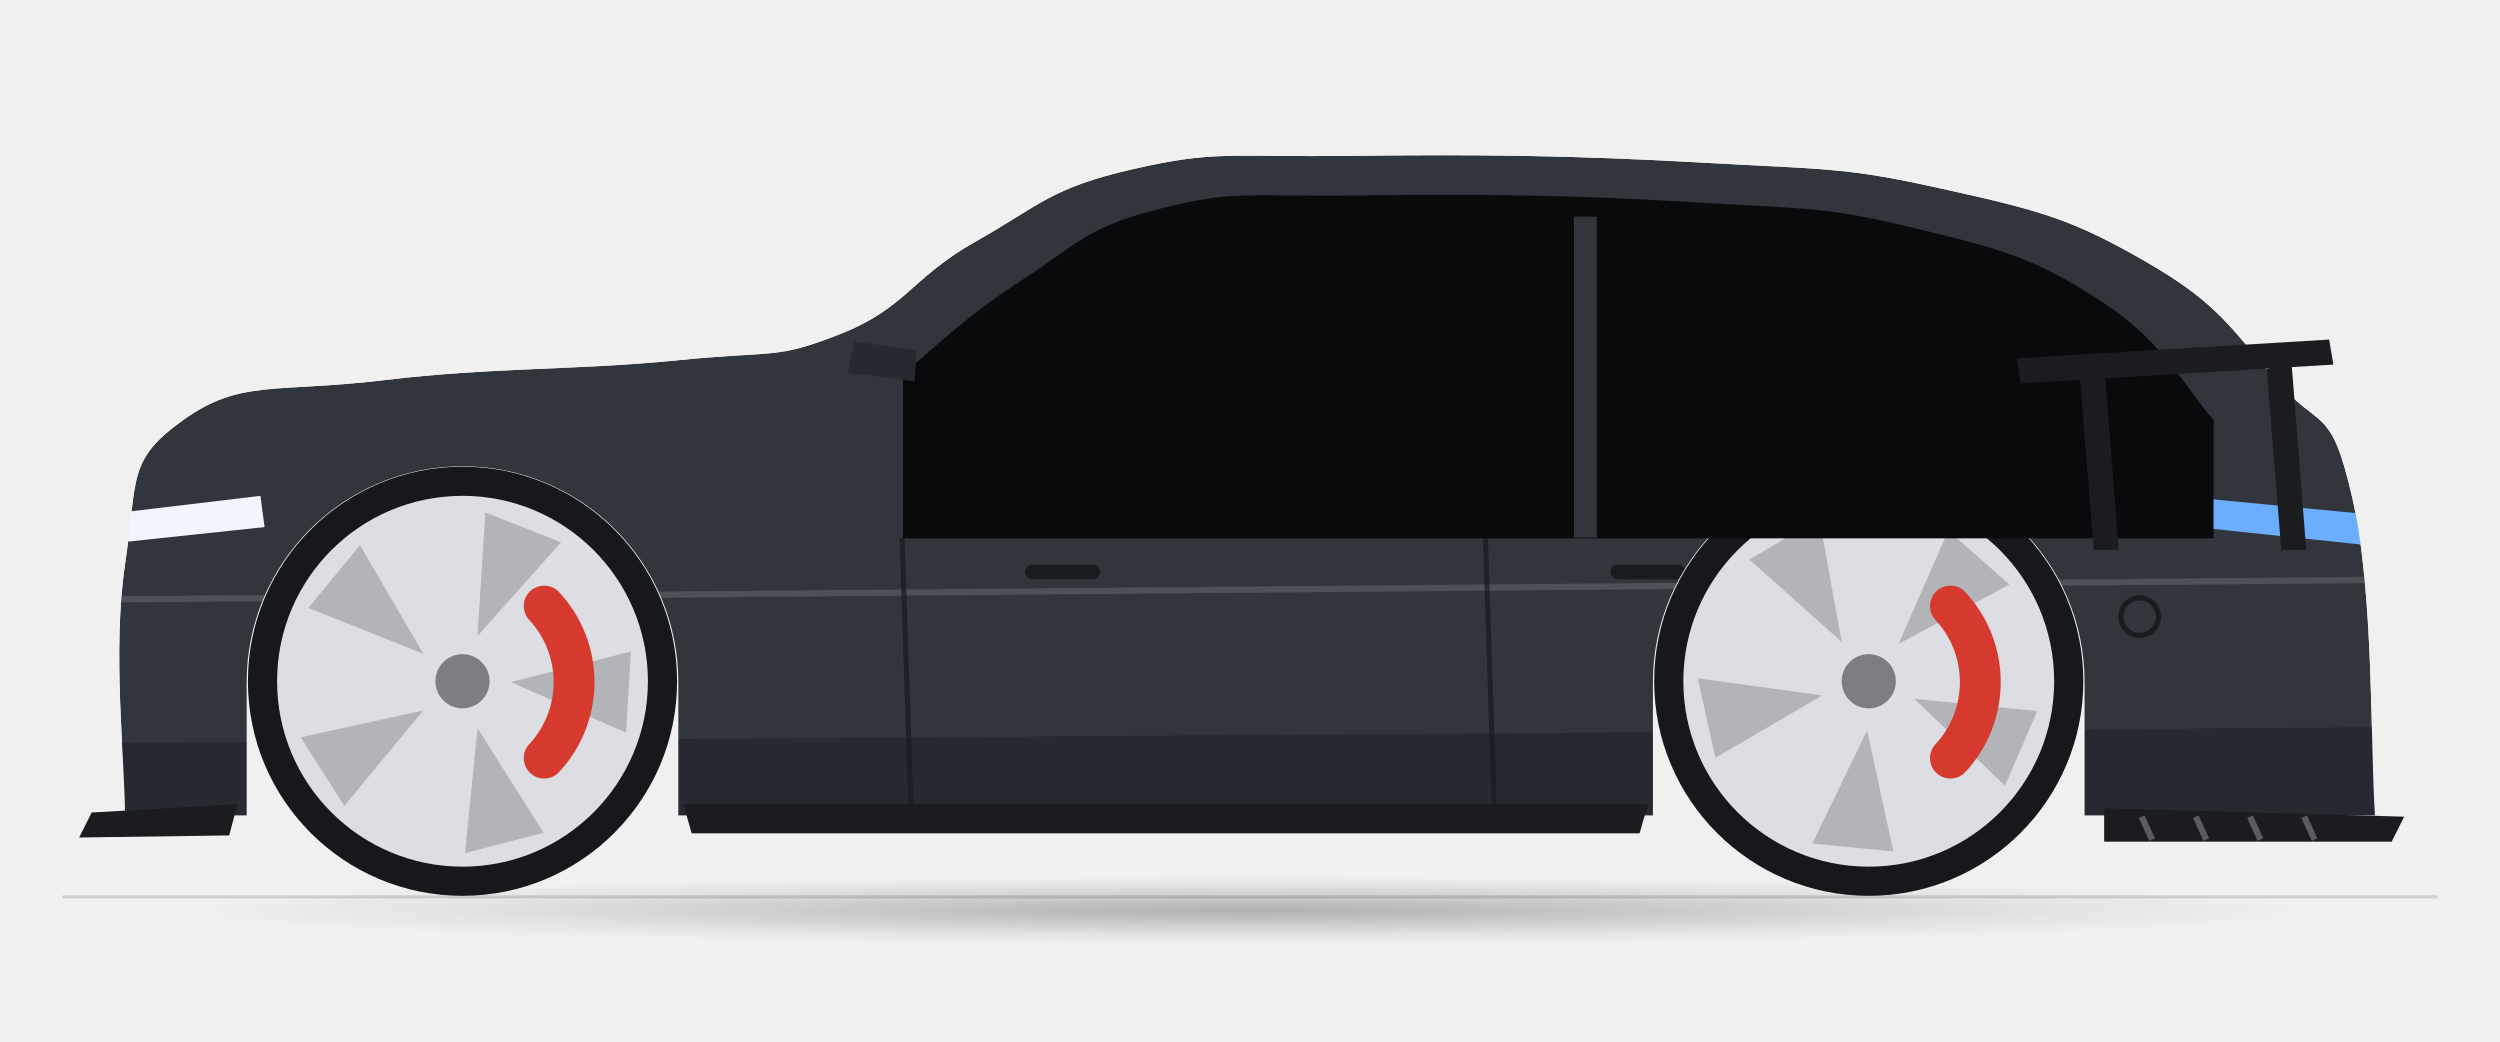
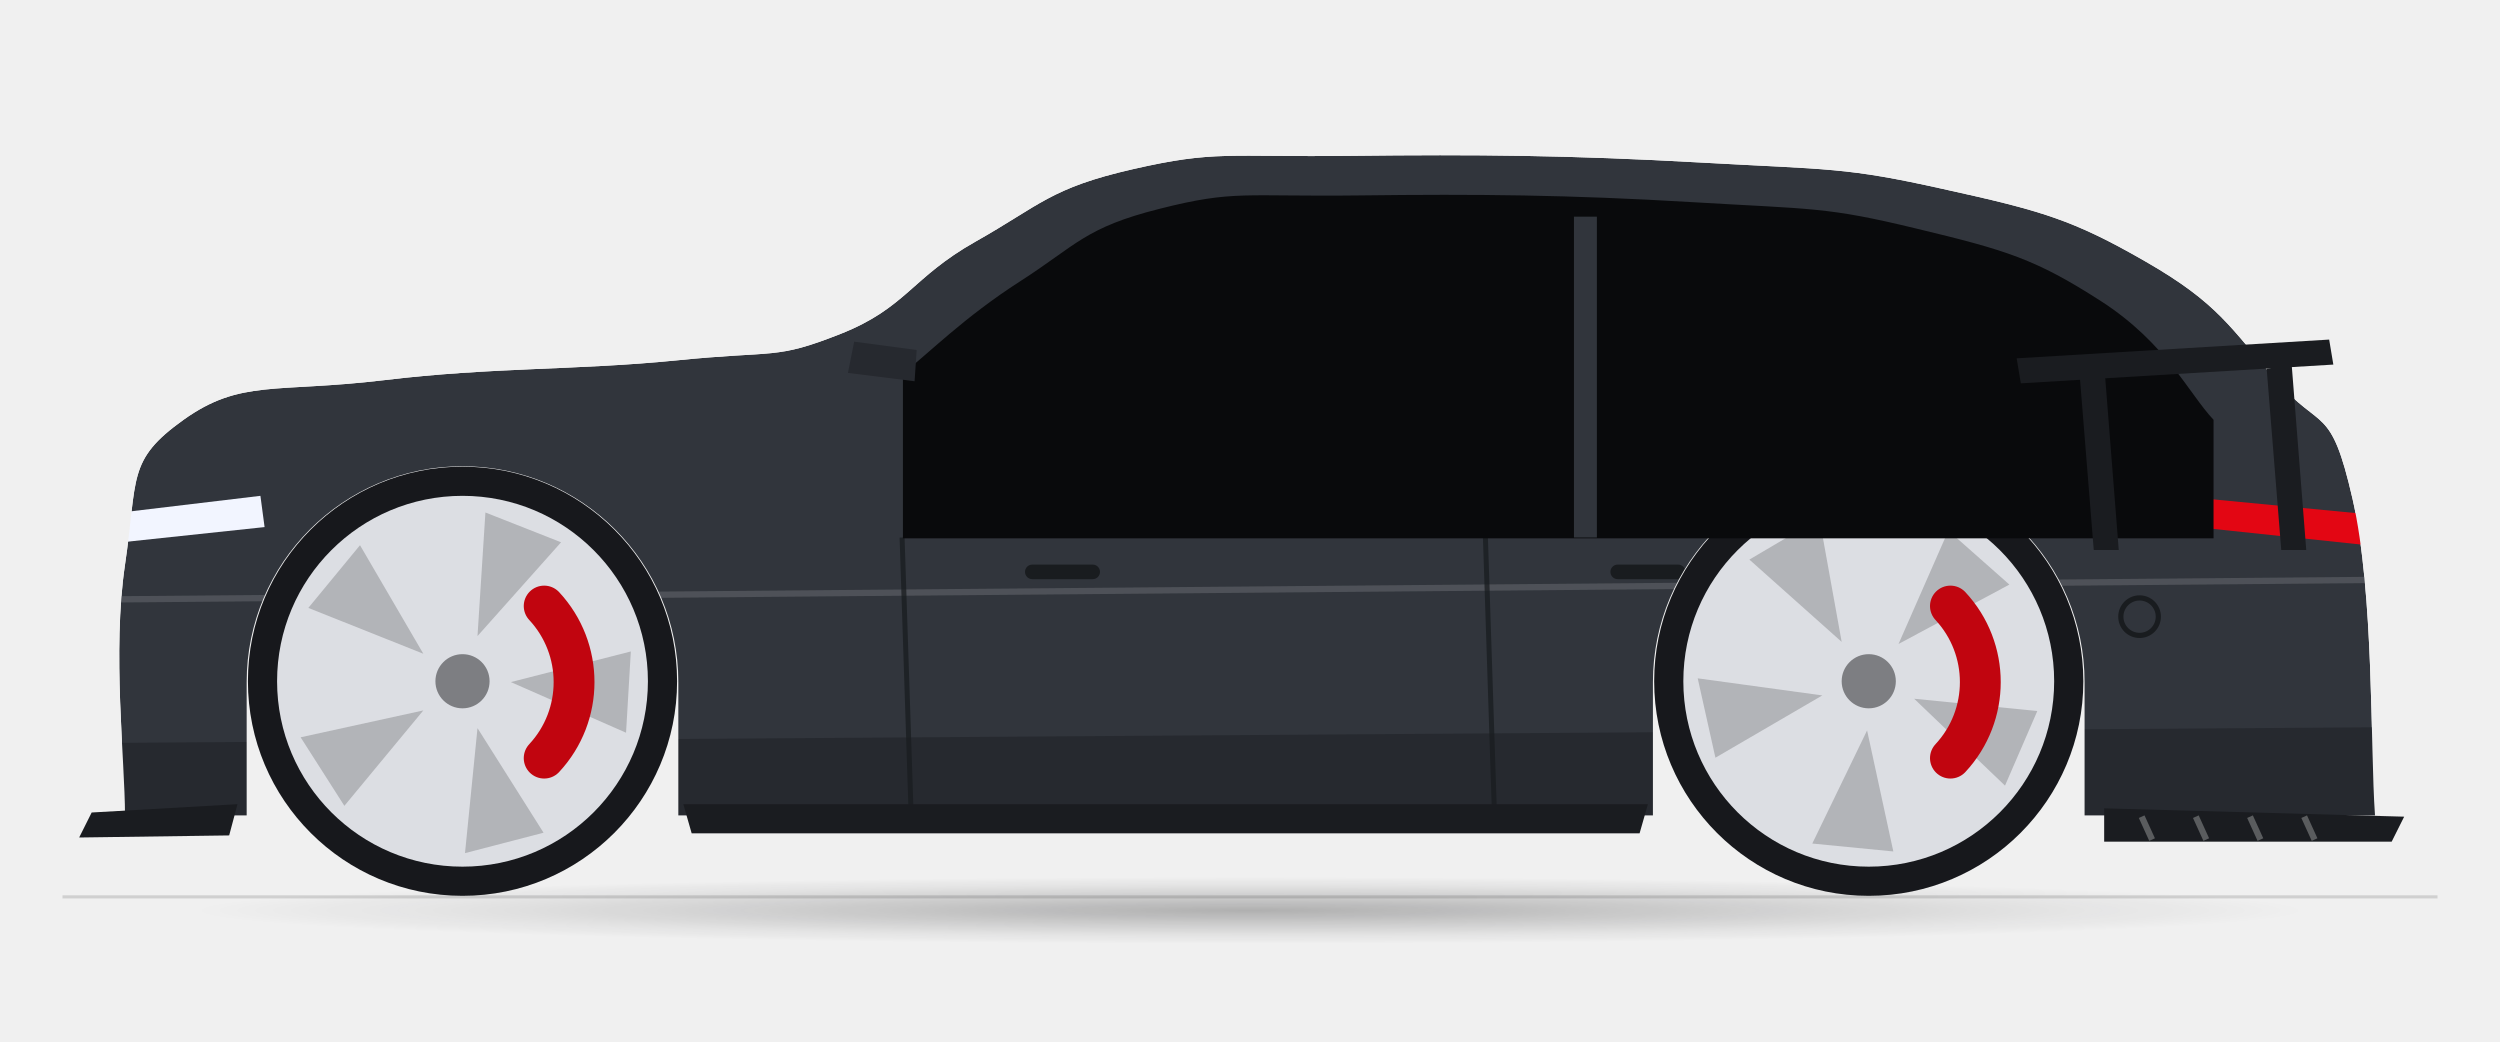
<svg xmlns="http://www.w3.org/2000/svg" viewBox="0 0 1200 500" fill="none" role="img" aria-label="KREBS KX, Seitenansicht">
  <defs>
    <mask id="bckx31353Csolid3" maskUnits="userSpaceOnUse" x="0" y="0" width="1200" height="500">
      <path d="M 60.0 391.4 C 60.0 364.9 53.8 312.9 60.0 271.1 C 66.2 229.3 60.8 221.0 88.1 201.5 C 115.4 182.0 132.2 188.7 184.2 182.5 C 236.2 176.2 276.4 177.8 324.6 173.0 C 372.8 168.1 371.8 172.8 403.4 160.3 C 435.0 147.8 437.4 133.4 468.2 116.0 C 499.1 98.6 504.2 90.2 543.8 81.2 C 583.5 72.1 588.7 75.5 648.6 74.8 C 708.5 74.1 753.5 74.5 816.0 78.0 C 878.5 81.5 885.6 80.2 932.6 90.7 C 979.7 101.1 994.7 105.3 1029.8 125.5 C 1065.0 145.7 1070.6 157.4 1092.5 182.5 C 1114.3 207.5 1118.7 193.5 1129.2 239.4 C 1139.7 285.4 1137.6 358.0 1140.0 391.4 L 60.0 391.4 Z" fill="#fff" />
      <path d=" M 118.4 421.4 L 118.4 327.4 A 103.6 103.6 0 0 1 325.6 327.4 L 325.6 421.4 Z M 793.4 421.4 L 793.4 327.4 A 103.6 103.6 0 0 1 1000.6 327.4 L 1000.6 421.4 Z" fill="#000" />
    </mask>
    <radialGradient id="shkx31353Csolid3" cx=".5" cy=".5" r=".5">
      <stop offset="0" stop-color="#0B0B0C" stop-opacity=".28" />
      <stop offset=".7" stop-color="#0B0B0C" stop-opacity=".07" />
      <stop offset="1" stop-color="#0B0B0C" stop-opacity="0" />
    </radialGradient>
  </defs>
  <ellipse cx="600" cy="437" rx="508" ry="16" fill="url(#shkx31353Csolid3)" />
  <circle cx="222" cy="327" r="103" fill="#17181C" />
  <circle cx="222" cy="327" r="89" fill="#DCDEE3" />
  <path d="M 245.2 327.4 L 300.5 351.7 L 302.8 312.7 Z" fill="#0B0B0C" fill-opacity=".20" />
  <path d="M 229.2 349.5 L 223.2 409.5 L 260.9 399.7 Z" fill="#0B0B0C" fill-opacity=".20" />
  <path d="M 203.2 341.0 L 144.3 353.9 L 165.3 386.8 Z" fill="#0B0B0C" fill-opacity=".20" />
  <path d="M 203.2 313.8 L 172.8 261.7 L 148.0 291.8 Z" fill="#0B0B0C" fill-opacity=".20" />
  <path d="M 229.2 305.3 L 269.3 260.3 L 233.0 246.0 Z" fill="#0B0B0C" fill-opacity=".20" />
-   <path d="M 261.2 290.9 A 53.6 53.6 0 0 1 261.2 363.9" stroke="#D6392E" stroke-width="19.6" stroke-linecap="round" fill="none" />
+   <path d="M 261.2 290.9 A 53.6 53.6 0 0 1 261.2 363.9" stroke="#C1050F" stroke-width="19.6" stroke-linecap="round" fill="none" />
  <circle cx="222" cy="327" r="13" fill="#0B0B0C" fill-opacity=".45" />
  <circle cx="897" cy="327" r="103" fill="#17181C" />
  <circle cx="897" cy="327" r="89" fill="#DCDEE3" />
  <path d="M 918.8 335.4 L 962.4 377.1 L 977.9 341.3 Z" fill="#0B0B0C" fill-opacity=".20" />
  <path d="M 896.2 350.6 L 869.9 404.9 L 908.8 408.7 Z" fill="#0B0B0C" fill-opacity=".20" />
  <path d="M 874.7 333.8 L 814.9 325.6 L 823.4 363.7 Z" fill="#0B0B0C" fill-opacity=".20" />
  <path d="M 884.0 308.1 L 873.3 248.8 L 839.7 268.6 Z" fill="#0B0B0C" fill-opacity=".20" />
  <path d="M 911.3 309.1 L 964.5 280.6 L 935.2 254.7 Z" fill="#0B0B0C" fill-opacity=".20" />
-   <path d="M 936.2 290.9 A 53.6 53.6 0 0 1 936.2 363.9" stroke="#D6392E" stroke-width="19.6" stroke-linecap="round" fill="none" />
+   <path d="M 936.2 290.9 A 53.6 53.6 0 0 1 936.2 363.9" stroke="#C1050F" stroke-width="19.6" stroke-linecap="round" fill="none" />
  <circle cx="897" cy="327" r="13" fill="#0B0B0C" fill-opacity=".45" />
  <g mask="url(#bckx31353Csolid3)">
    <path d="M 60.0 391.4 C 60.0 364.9 53.8 312.9 60.0 271.1 C 66.2 229.3 60.8 221.0 88.1 201.5 C 115.4 182.0 132.2 188.7 184.2 182.5 C 236.2 176.2 276.4 177.8 324.6 173.0 C 372.8 168.1 371.8 172.8 403.4 160.3 C 435.0 147.8 437.4 133.4 468.2 116.0 C 499.1 98.6 504.2 90.2 543.8 81.2 C 583.5 72.1 588.7 75.5 648.6 74.8 C 708.5 74.1 753.5 74.5 816.0 78.0 C 878.5 81.5 885.6 80.2 932.6 90.7 C 979.7 101.1 994.7 105.3 1029.8 125.5 C 1065.0 145.7 1070.6 157.4 1092.5 182.5 C 1114.3 207.5 1118.7 193.5 1129.2 239.4 C 1139.7 285.4 1137.6 358.0 1140.0 391.4 L 60.0 391.4 Z" fill="#31353C" />
    <path d="M 20 356.8 L 1180 348.8 L 1180 431.4 L 20 431.4 Z" fill="#26292F" />
    <path d="M 20 288 L 1180 278" stroke="#5E6167" stroke-width="3" stroke-opacity=".65" />
    <path d="M 433 258 L 438 411" stroke="#191C1F" stroke-width="2.4" stroke-opacity=".75" />
    <path d="M 713 258 L 718 411" stroke="#191C1F" stroke-width="2.4" stroke-opacity=".75" />
    <rect x="492" y="271" width="36" height="7" rx="3.5" fill="#191C1F" />
    <rect x="773" y="271" width="36" height="7" rx="3.5" fill="#191C1F" />
    <path d="M 33 249 l 92 -11 l 2 15 l -94 10 Z" fill="#F2F5FF" />
-     <path d="M 1055 239 l 104 10 l -1 15 l -104 -11 Z" fill="#6AAEFD" />
+     <path d="M 1055 239 l 104 10 l -1 15 l -104 -11 Z" fill="#E30613" />
    <circle cx="1027" cy="296" r="9" fill="none" stroke="#191C1F" stroke-width="2.5" />
  </g>
  <path d="M 433.4 179.3 C 445.8 169.6 462.6 152.4 489.7 135.0 C 516.8 117.6 520.8 109.2 556.7 100.2 C 592.6 91.1 596.8 94.5 652.9 93.8 C 709.0 93.1 753.0 93.5 811.7 97.0 C 870.4 100.5 876.5 99.2 919.8 109.7 C 963.1 120.1 977.0 124.3 1008.4 144.5 C 1039.8 164.7 1050.6 188.9 1062.5 201.5 L 1062.5 258.4 L 433.4 258.4 Z" fill="#090A0C" />
  <path d="M 761 104 L 761 258" stroke="#31353C" stroke-width="11" />
  <path d="M 440 168 l -30 -4 l -3 15 l 32 4 Z" fill="#26292F" />
  <path d="M 328 386 L 791 386 L 787 400 L 332 400 Z" fill="#1A1C20" />
  <path d="M 44 390 L 114 386 L 110 401 L 38 402 Z" fill="#1A1C20" />
  <path d="M 1010 388 L 1154 392 L 1148 404 L 1010 404 Z" fill="#1A1C20" />
  <path d="M 1028 392 L 1033 403" stroke="#5A5C5E" stroke-width="3" />
  <path d="M 1054 392 L 1059 403" stroke="#5A5C5E" stroke-width="3" />
  <path d="M 1080 392 L 1085 403" stroke="#5A5C5E" stroke-width="3" />
  <path d="M 1106 392 L 1111 403" stroke="#5A5C5E" stroke-width="3" />
  <path d="M 968 172 L 1118 163 L 1120 175 L 970 184 Z" fill="#1A1C20" />
  <path d="M 998 177 L 1005 264 L 1017 264 L 1010 175 Z" fill="#1A1C20" />
  <path d="M 1088 177 L 1095 264 L 1107 264 L 1100 175 Z" fill="#1A1C20" />
  <path d="M 30 430.5 L 1170 430.5" stroke="#0B0B0C" stroke-opacity=".14" stroke-width="1.5" />
</svg>
